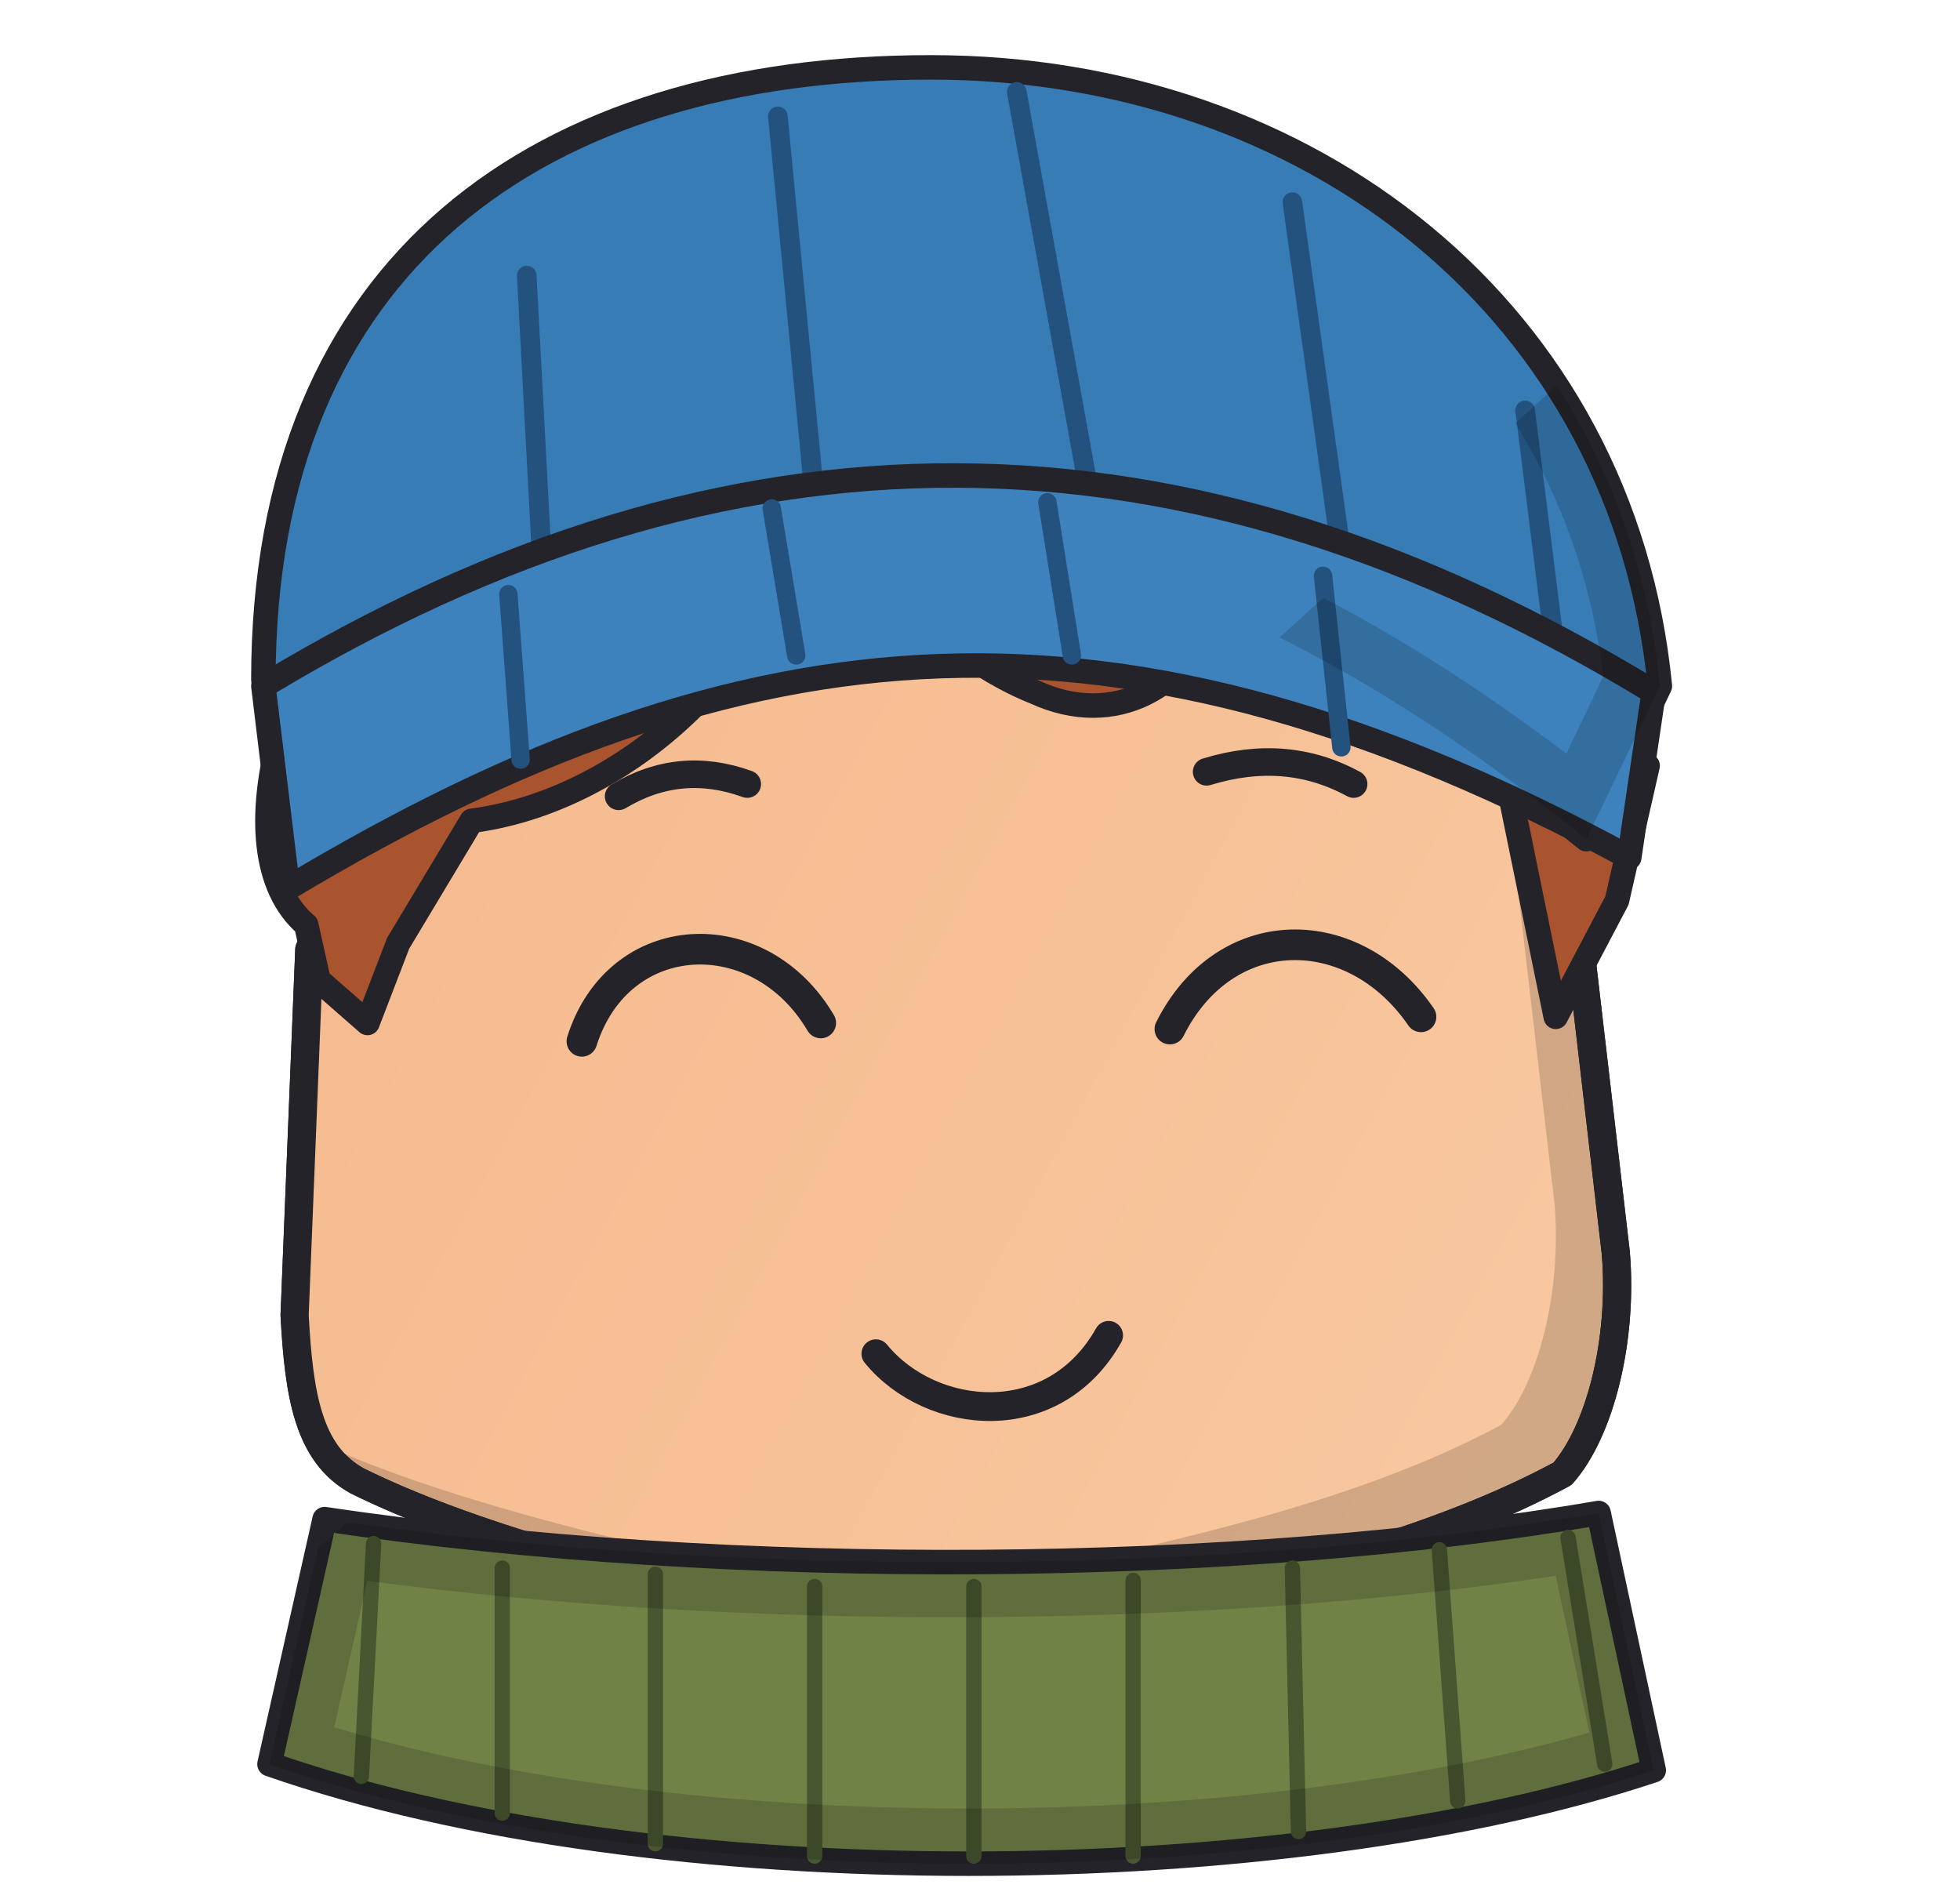
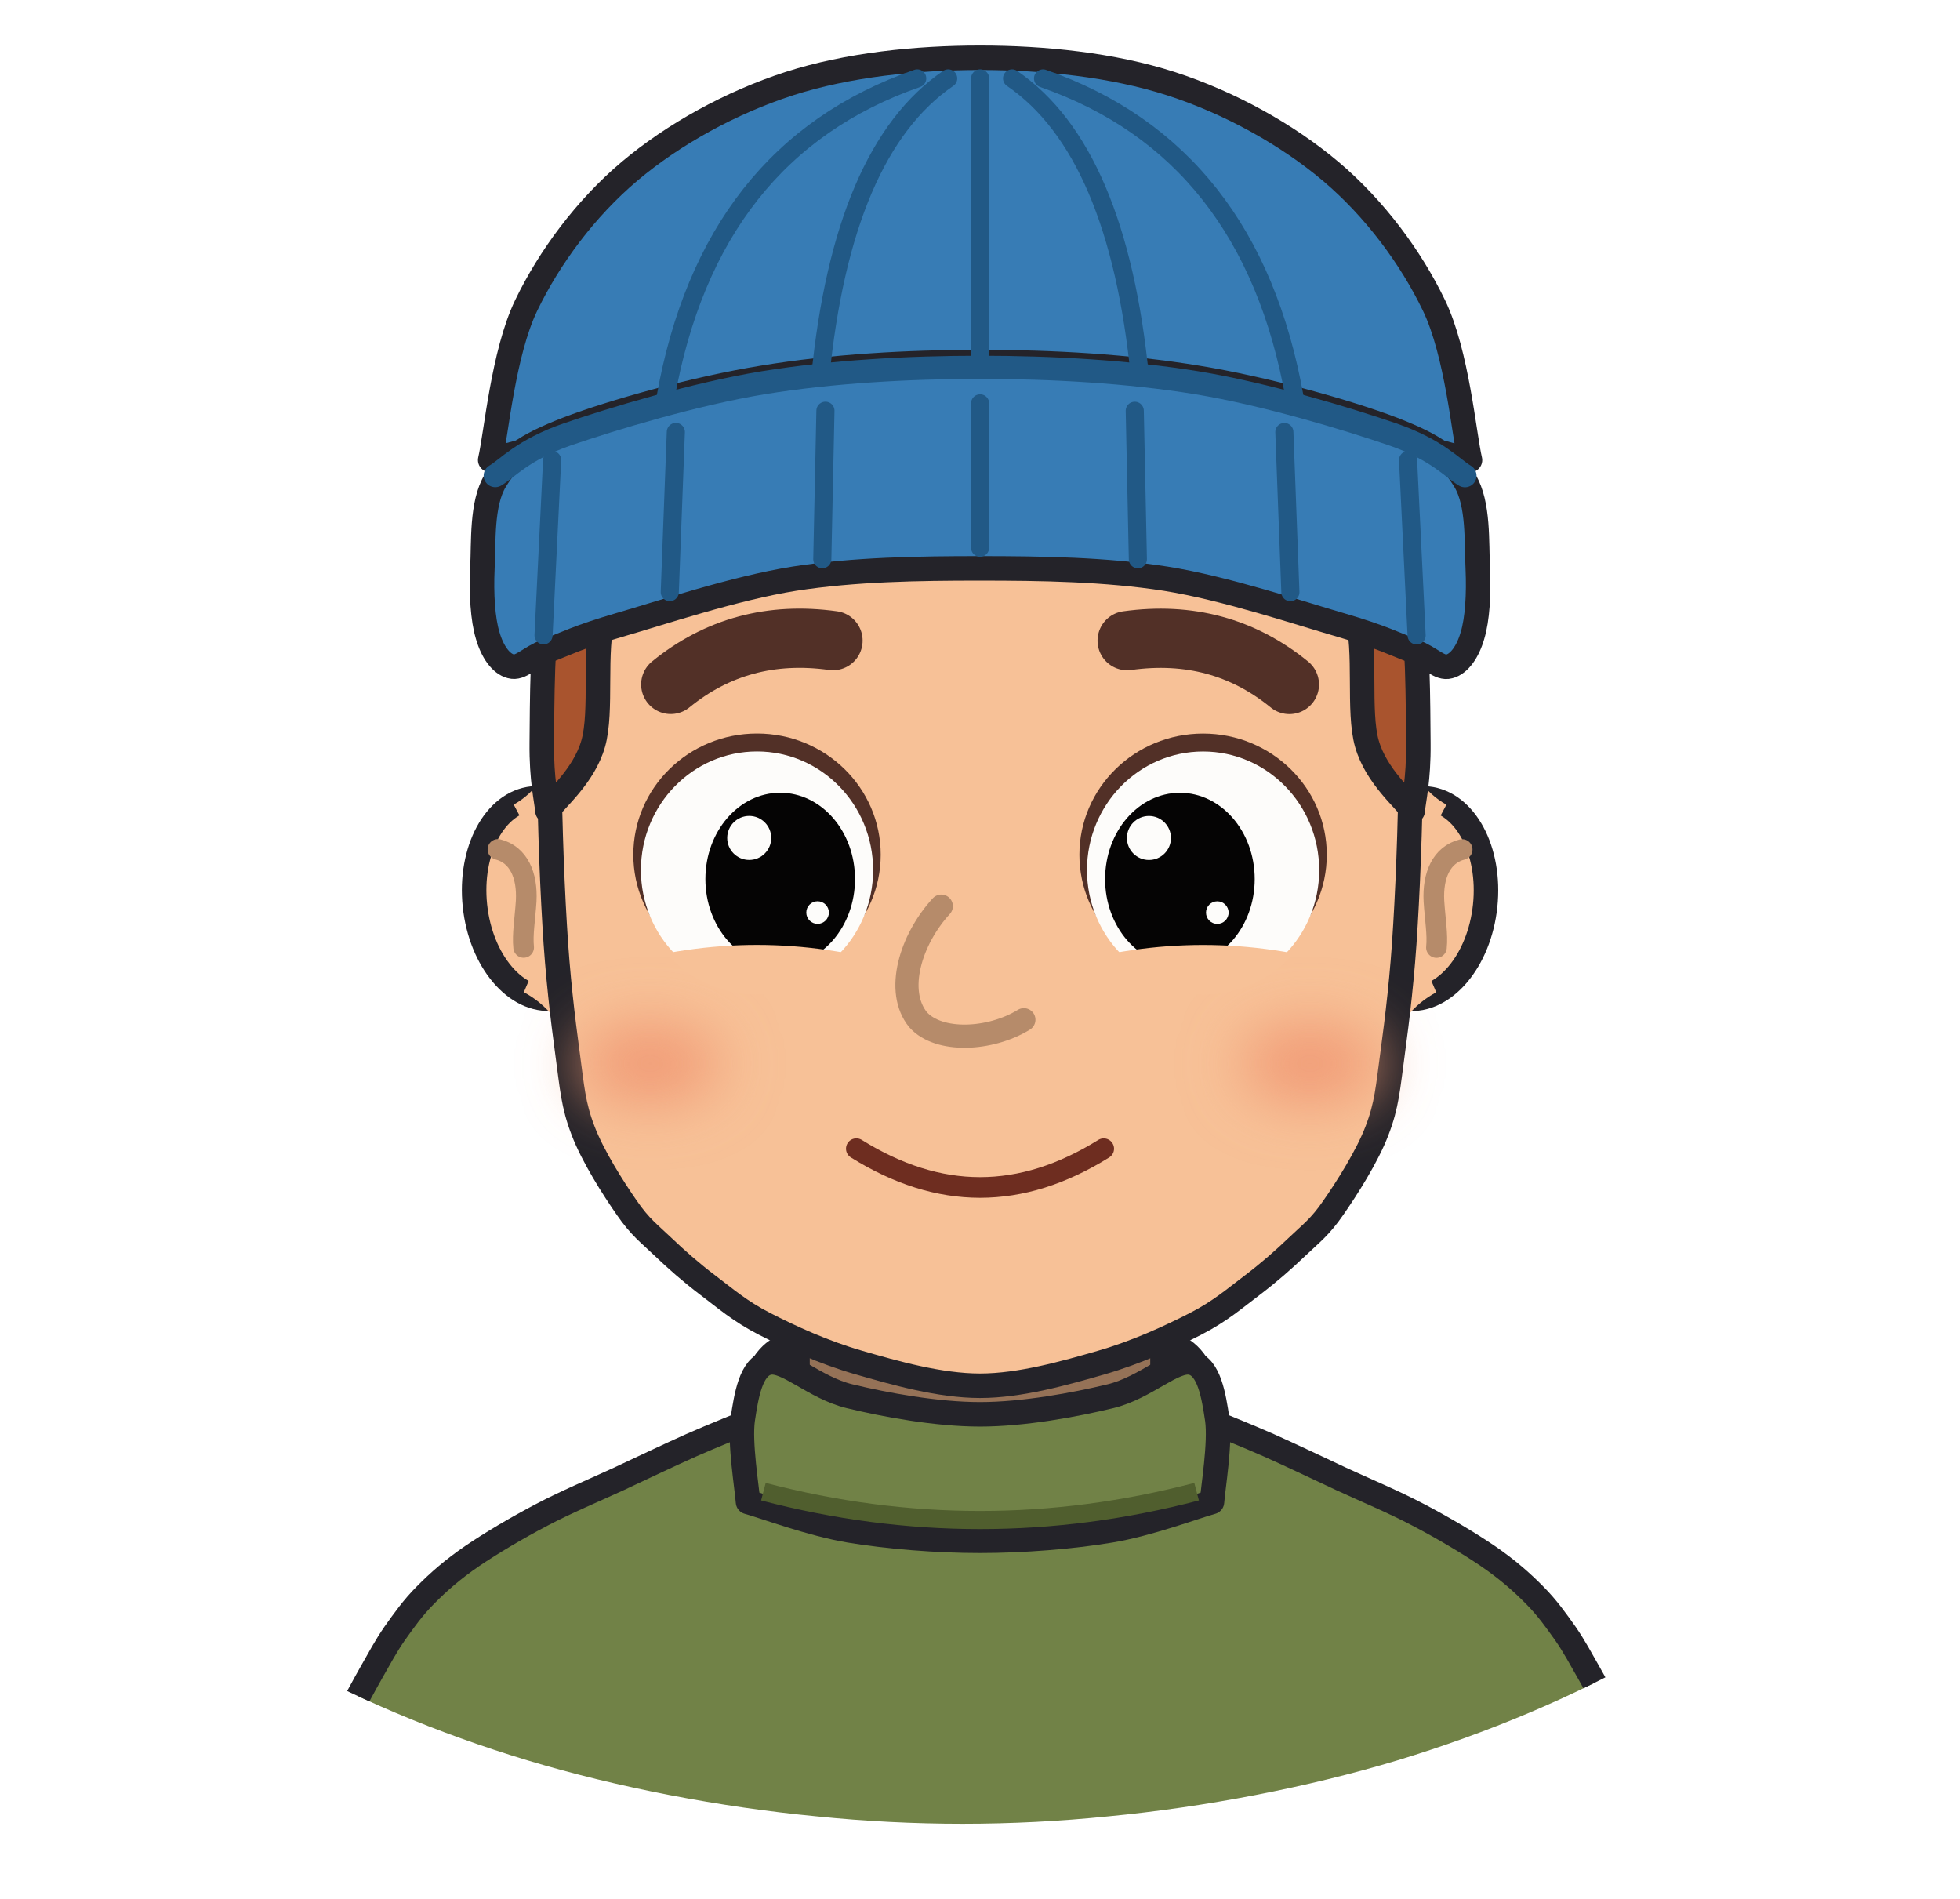
- <svg xmlns="http://www.w3.org/2000/svg" viewBox="0 0 320 310" fill="none" stroke="#242329" stroke-width="4" stroke-linecap="round" stroke-linejoin="round" role="img" aria-labelledby="beanie-relieved-title beanie-relieved-description">
+ <svg xmlns="http://www.w3.org/2000/svg" viewBox="0 0 320 310" width="320" height="310">
  <defs>
-     <linearGradient id="beanie-relieved-skin" x1="84" y1="144" x2="251" y2="234" gradientUnits="userSpaceOnUse">
-       <stop stop-color="#F5BC91" />
-       <stop offset=".55" stop-color="#F7C197" />
-       <stop offset="1" stop-color="#F8C79F" />
-     </linearGradient>
-     <linearGradient id="beanie-relieved-hair" x1="151" y1="43" x2="158" y2="133" gradientUnits="userSpaceOnUse">
-       <stop stop-color="#493225" />
-       <stop offset=".5" stop-color="#533B2B" />
-       <stop offset="1" stop-color="#33251E" />
-     </linearGradient>
-     <linearGradient id="beanie-relieved-mint" x1="155" y1="20" x2="162" y2="216" gradientUnits="userSpaceOnUse">
-       <stop stop-color="#B5F3D6" />
-       <stop offset=".55" stop-color="#AEF0D2" />
-       <stop offset="1" stop-color="#ABEDCF" />
-     </linearGradient>
-     <linearGradient id="beanie-relieved-ear-cushion" x1="35" y1="147" x2="62" y2="200" gradientUnits="userSpaceOnUse">
-       <stop stop-color="#309775" />
-       <stop offset="1" stop-color="#349778" />
-     </linearGradient>
-     <linearGradient id="beanie-relieved-collar-fabric" x1="99" y1="244" x2="112" y2="301" gradientUnits="userSpaceOnUse">
-       <stop stop-color="#18344F" />
-       <stop offset="1" stop-color="#1D3959" />
-     </linearGradient>
-     <clipPath id="beanie-relieved-hair-boundary">
-       <path d="M60.5 131.2C68.5 80.1 106.6 44 158.6 44.3C210.7 44.5 247.6 79.4 255.4 131.1C251.6 116.7 232 107 212.6 106.6C195.2 105.5 177.9 111 158.3 113.8C139 117 119.2 116.9 99.2 118.3C82 119.7 69.5 124.2 60.5 131.2Z" />
+     <clipPath id="cd0b">
+       <rect x="-4000" y="-4000" width="9000" height="9000" />
    </clipPath>
-     <clipPath id="beanie-relieved-head-clip">
-       <path d="M61 130.5C63 83 104 44 159 44C212 44 252 82 255 129L263.8 204.5C265 218.8 261.2 233.7 255.1 240.6C235 251.5 207.9 258.5 179.9 264.2C167.5 266.7 164.8 269.8 160.3 275C158.7 277.4 156.1 277.2 154.1 275C150.9 271 147 267.3 135.3 264.8C101.9 257.7 76.3 250.6 58.4 241.8C50.3 237.4 48.8 227.7 48.1 214.7L50.5 155Z" />
+     <pattern id="cd0pat" width="46" height="46" patternUnits="userSpaceOnUse">
+       <rect width="46" height="46" fill="#3B5BA9" />
+       <rect width="23" height="46" fill="#FFF4E6" />
+     </pattern>
+     <clipPath id="cd0cr">
+       <path d="M1042.91 687.61C1035.64 644.95 986.02 589.33 945.89 555.20C905.76 521.07 846.35 503.69 801.79 482.83C757.55 461.66 719.63 448.71 679.49 428.48C639.36 408.26 605.86 381.08 561.31 361.49C516.43 341.89 465.24 317.56 412.15 310.61C358.74 303.66 295.86 305.24 242.45 320.41C188.73 335.26 133.11 365.59 90.77 400.99C48.74 436.38 10.82 484.73 -11.62 533.08C-34.06 581.11 -44.49 644.00 -43.54 690.14C-42.27 736.59 -19.84 776.72 -4.98 811.17C9.55 845.61 21.24 870.58 45.26 897.12C69.28 923.98 102.46 950.21 139.43 971.70C176.41 993.19 221.60 1012.15 267.73 1026.06C313.87 1039.96 366.64 1050.07 416.26 1054.81C465.87 1059.87 516.12 1059.87 565.73 1054.81C615.34 1050.07 668.12 1039.96 714.25 1026.06C760.08 1012.15 805.58 993.19 842.55 971.70C879.53 950.21 912.39 923.98 936.73 897.12C960.74 870.58 970.54 846.25 988.24 811.48C1005.93 776.41 1049.86 730.27 1042.91 687.61Z" />
+       <path d="M-631.98 -820.90L1631.98 -820.90L1631.98 664.50L-631.98 664.50Z" />
    </clipPath>
-     <clipPath id="beanie-relieved-confident-eyes">
-       <path d="M90 158L238 148L238 199L90 199Z" />
+     <clipPath id="cd0s">
+       <path d="M500 888C508.8 887.3 537.1 886.9 552.9 884C568.8 881.2 584.7 876.3 595.3 870.8C605.9 865.3 613 854.3 616.5 850.9C621.8 853.2 636.8 859.1 648.3 864.2C659.7 869.3 672.5 875.4 685.3 881.4C698.1 887.3 712.5 893.3 725 899.9C737.6 906.5 750.8 914.3 760.8 921.1C770.7 927.9 778 934.3 784.6 941C791.2 947.6 795.8 954.2 800.5 960.8C805.1 967.4 808.6 974.1 812.4 980.7C816.1 987.2 821.2 996.8 823 1000C838 1030 872 1085 905 1200L95 1200C128 1085 162 1030 177 1000C178.8 996.8 183.9 987.2 187.6 980.7C191.4 974.1 194.9 967.4 199.5 960.8C204.2 954.2 208.8 947.6 215.4 941C222 934.3 229.3 927.9 239.2 921.1C249.2 914.3 262.4 906.5 275 899.9C287.5 893.3 301.9 887.3 314.7 881.4C327.5 875.4 340.3 869.3 351.7 864.2C363.2 859.1 378.2 853.2 383.5 850.9C387 854.3 394.1 865.3 404.7 870.8C415.3 876.3 431.2 881.2 447.1 884C462.9 886.9 491.2 887.3 500 888Z" fill="#718247" stroke="#242329" stroke-width="12.58" stroke-linejoin="round" stroke-linecap="round" transform="translate(500 1014) scale(0.86) translate(-500 -1000)" />
+       <path d="M619.1 893.3C610.4 895.7 586.8 904.6 567 907.9C547.1 911.2 522.3 913.2 500 913.2C477.7 913.2 452.9 911.2 433 907.9C413.2 904.6 389.6 895.7 380.9 893.3C380.4 886.2 376.5 862.9 378.2 850.9C380 839 382.3 823.8 391.5 821.8C400.6 819.8 414.9 834.6 433 839C451.1 843.4 477.7 848.3 500 848.3C522.3 848.3 548.9 843.4 567 839C585.1 834.6 599.4 819.8 608.5 821.8C617.7 823.8 620 839 621.8 850.9C623.5 862.9 619.6 886.2 619.1 893.3Z" fill="#718247" stroke="#242329" stroke-width="12.58" stroke-linejoin="round" stroke-linecap="round" transform="translate(500 1014) scale(0.86) translate(-500 -1000)" />
+       <path d="M388.8 888Q500 917.1 611.2 888" fill="none" stroke="#505E2E" stroke-width="9.3" stroke-linecap="butt" stroke-linejoin="round" transform="translate(500 1014) scale(0.86) translate(-500 -1000)" />
    </clipPath>
-     <clipPath id="beanie-relieved-soft-lids">
-       <path d="M90 160Q114 149 139 157L139 199L90 199ZM185 157Q210 145 236 153L236 199L185 199Z" />
+     <clipPath id="cd0eL">
+       <ellipse cx="385.5" cy="569" rx="59.6" ry="60.9" />
    </clipPath>
-     <clipPath id="beanie-relieved-fin-half">
-       <path d="M330 0H420V420H0V300Z" />
+     <clipPath id="cd0eR">
+       <ellipse cx="614.5" cy="569" rx="59.6" ry="60.9" />
    </clipPath>
-     <clipPath id="beanie-relieved-fin-collar-front">
-       <path d="M53 248C120 258 203 257 261 247L270 289C210 309 107 310 44 288Z" />
+     <filter id="cd0bl" x="-60%" y="-90%" width="220%" height="280%">
+       <feGaussianBlur stdDeviation="15" />
+     </filter>
+     <clipPath id="cd0eo">
+       <path d="M-1000 -1000H2000V2000H-1000Z" />
    </clipPath>
-     <clipPath id="beanie-relieved-fin-hat">
-       <path d="M43 117C43 49 88 17 152 17C214 17 265 57 271 118L259 143C223 114 191 99 163 95C124 101 87 117 49 148Z" />
+     <clipPath id="cd0ck">
+       <ellipse cx="385.5" cy="561.1" rx="66.5" ry="65.2" />
+       <ellipse cx="385.5" cy="569" rx="62.6" ry="63.9" />
+       <ellipse cx="614.5" cy="561.1" rx="66.5" ry="65.2" />
+       <ellipse cx="614.5" cy="569" rx="62.6" ry="63.9" />
    </clipPath>
  </defs>
-   <g id="beanie-relieved-head">
-     <path d="M61 130.5C63 83 104 44 159 44C212 44 252 82 255 129L263.8 204.5C265 218.8 261.2 233.7 255.1 240.6C235 251.5 207.9 258.5 179.9 264.2C167.5 266.7 164.8 269.8 160.3 275C158.7 277.4 156.1 277.2 154.1 275C150.9 271 147 267.3 135.3 264.8C101.9 257.7 76.3 250.6 58.4 241.8C50.3 237.4 48.8 227.7 48.1 214.7L50.5 155Z" fill="url(#beanie-relieved-skin)" stroke-width="4.6" />
-   </g>
-   <g clip-path="url(#beanie-relieved-head-clip)" stroke="none">
-     <path d="M61 130.5C63 83 104 44 159 44C212 44 252 82 255 129L263.8 204.5C265 218.8 261.2 233.7 255.1 240.6C235 251.5 207.9 258.5 179.9 264.2C167.5 266.7 164.8 269.8 160.3 275C158.7 277.4 156.1 277.2 154.1 275C150.9 271 147 267.3 135.3 264.8C101.9 257.7 76.3 250.6 58.4 241.8C50.3 237.4 48.8 227.7 48.1 214.7L50.5 155Z" fill="#000000" fill-opacity=".16" />
-     <path d="M61 130.5C63 83 104 44 159 44C212 44 252 82 255 129L263.8 204.5C265 218.8 261.2 233.7 255.1 240.6C235 251.5 207.9 258.5 179.9 264.2C167.5 266.7 164.8 269.8 160.3 275C158.7 277.4 156.1 277.2 154.1 275C150.9 271 147 267.3 135.3 264.8C101.9 257.7 76.3 250.6 58.4 241.8C50.3 237.4 48.8 227.7 48.1 214.7L50.5 155Z" transform="translate(-10 -8)" fill="url(#beanie-relieved-skin)" />
-   </g>
-   <path d="M61 130.5C63 83 104 44 159 44C212 44 252 82 255 129L263.8 204.5C265 218.8 261.2 233.7 255.1 240.6C235 251.5 207.9 258.5 179.9 264.2C167.5 266.7 164.8 269.8 160.3 275C158.7 277.4 156.1 277.2 154.1 275C150.9 271 147 267.3 135.3 264.8C101.9 257.7 76.3 250.6 58.4 241.8C50.3 237.4 48.8 227.7 48.1 214.7L50.5 155Z" fill="none" stroke-width="4.6" />
-   <g id="beanie-relieved-hair-front">
-     <path d="M50 151C43 145 42 133 46 119L60 116C58 83 95 50 140 47C185 40 240 63 254 112L269 125L264 147L254 166L245 122C228 124 207 116 198 100C194 112 182 119 169 113C149 105 142 87 132 85C123 112 100 131 77 134L65 154L60 167L52 160Z" fill="#A9542E" stroke-width="4" />
-     <path d="M77 124C109 110 119 88 128 72M194 86C211 103 227 110 243 113" fill="none" stroke-width="3" stroke="#733B28" />
-   </g>
-   <g id="beanie-relieved-collar">
-     <path d="M53 248C120 258 203 257 261 247L270 289C210 309 107 310 44 288Z" fill="#718247" stroke-width="4" />
-     <path d="M61 252L59 290M82 256L82 296M107 257L107 301M133 259L133 303M159 259L159 303M185 258L185 303M211 256L212 299M235 253L238 294M256 251L262 288" fill="none" stroke-width="2.5" stroke="#47572F" />
-   </g>
-   <g clip-path="url(#beanie-relieved-fin-collar-front)">
-     <g clip-path="url(#beanie-relieved-fin-half)">
-       <path d="M53 248C120 258 203 257 261 247L270 289C210 309 107 310 44 288Z" fill="none" stroke="#000000" stroke-opacity=".16" stroke-width="18" />
+   <g transform="translate(-24.9 -95.88) scale(0.3698)">
+     <g clip-path="url(#cd0b)">
+       <g transform="translate(500 1014) scale(0.86) translate(-500 -1000)">
+         <g clip-path="url(#cd0cr)">
+           <g transform="translate(0 0.06)">
+             <path d="M500 805.9C525.6 805.9 558.7 807.7 576.8 809.9C594.9 812.1 601.5 811.5 608.5 819.2C615.6 826.9 619.6 844.3 619.1 856.2C618.7 868.2 625.8 880.5 605.9 890.7C586 900.8 535.3 917.1 500 917.1C464.7 917.1 414 900.8 394.1 890.7C374.2 880.5 381.3 868.2 380.9 856.2C380.4 844.3 384.4 826.9 391.5 819.2C398.5 811.5 405.1 812.1 423.2 809.9C441.3 807.7 474.4 805.9 500 805.9Z" fill="#718247" data-o="f" stroke="#242329" stroke-width="12.58" stroke-linejoin="round" stroke-linecap="round" />
+           </g>
+         </g>
+         <g clip-path="url(#cd0cr)">
+           <g transform="translate(0 0.06)">
+             <path d="M407.3 768.9L407.3 935.7Q407.3 967.4 439.1 967.4L560.9 967.4Q592.7 967.4 592.7 935.7L592.7 768.9Z" fill="#F7C197" stroke="#242329" stroke-width="12.58" stroke-linejoin="round" stroke-linecap="round" />
+             <defs>
+               <radialGradient id="cd0ns" gradientUnits="userSpaceOnUse" cx="0" cy="0" r="1" gradientTransform="translate(500 815) scale(170 58)">
+                 <stop offset="0" stop-color="#957257" stop-opacity="1" />
+                 <stop offset="0.6" stop-color="#957257" stop-opacity="1" />
+                 <stop offset="0.97" stop-color="#957257" stop-opacity="0" />
+               </radialGradient>
+             </defs>
+             <rect x="412.6" y="768.9" width="174.8" height="166" fill="url(#cd0ns)" />
+           </g>
+         </g>
+         <g transform="matrix(1 0.0001 -0.0001 1 0.08335 0.01754)">
+           <ellipse cx="275.6" cy="583.6" rx="35.1" ry="51.6" transform="rotate(-6 275.6 583.6)" fill="#F7C197" stroke="#242329" stroke-width="12.58" stroke-linejoin="round" stroke-linecap="round" />
+           <ellipse cx="724.4" cy="583.6" rx="35.1" ry="51.6" transform="rotate(6 724.4 583.6)" fill="#F7C197" stroke="#242329" stroke-width="12.58" stroke-linejoin="round" stroke-linecap="round" />
+           <path d="M281.3 496.1C281.3 518.4 271 529.5 260.6 535.4L286.2 583.6ZM718.7 496.1C718.7 518.4 729 529.5 739.4 535.4L713.8 583.6ZM291.8 671C288.8 648.8 276.3 637.3 265.8 631.7L286.2 583.6ZM708.2 671C711.2 648.8 723.7 637.3 734.2 631.7L713.8 583.6Z" fill="#F7C197" />
+           <path d="M252.5 558.4C263.1 561.1 267.7 571.6 267 584.9C266.4 594.2 265 602.1 265.7 608.7M747.5 558.4C736.9 561.1 732.3 571.6 733 584.9C733.6 594.2 735 602.1 734.3 608.7" fill="none" stroke="#B68B6A" stroke-width="10.6" stroke-linecap="round" stroke-linejoin="round" />
+         </g>
+         <g transform="matrix(1 0.0001 -0.0001 1 0.08335 0.01754)">
+           <path d="M500 255.3C526.5 255.3 554.7 258.6 579.4 265.9C604.1 273.2 628.8 284 648.3 299C667.7 314 684.4 334.9 695.9 355.9C707.4 376.8 712.9 400 717.1 424.7C721.3 449.4 720.8 475.5 721.1 504.1C721.3 532.8 720 570.3 718.4 596.8C716.9 623.3 714.2 645.3 711.8 663C709.4 680.6 708.9 689.5 703.8 702.7C698.8 715.9 688.2 732.5 681.3 742.4C674.5 752.3 669.8 755.6 662.8 762.3C655.9 768.9 648.4 775.5 639.7 782.1C630.9 788.7 623.4 795.4 610.5 802C597.6 808.6 580.6 816.5 562.2 821.8C543.8 827.1 520.7 833.7 500 833.7C479.3 833.7 456.2 827.1 437.8 821.8C419.4 816.5 402.4 808.6 389.5 802C376.6 795.4 369.1 788.7 360.3 782.1C351.6 775.5 344.1 768.9 337.2 762.3C330.2 755.6 325.5 752.3 318.7 742.4C311.8 732.5 301.2 715.9 296.2 702.7C291.1 689.5 290.6 680.6 288.2 663C285.8 645.3 283.1 623.3 281.6 596.8C280 570.3 278.7 532.8 278.9 504.1C279.2 475.5 278.7 449.4 282.9 424.7C287.1 400 292.6 376.8 304.1 355.9C315.6 334.9 332.3 314 351.7 299C371.2 284 395.9 273.2 420.6 265.9C445.3 258.6 473.5 255.3 500 255.3Z" fill="#F7C197" data-sk="1" stroke="#242329" stroke-width="12.58" stroke-linejoin="round" stroke-linecap="round" />
+         </g>
+         <g clip-path="url(#cd0cr)">
+           <g transform="translate(0 0.13)">
+             <path d="M500 888C508.8 887.3 537.1 886.9 552.9 884C568.8 881.2 584.7 876.3 595.3 870.8C605.9 865.3 613 854.3 616.5 850.9C621.8 853.2 636.8 859.1 648.3 864.2C659.7 869.3 672.5 875.4 685.3 881.4C698.1 887.3 712.5 893.3 725 899.9C737.6 906.5 750.8 914.3 760.8 921.1C770.7 927.9 778 934.3 784.6 941C791.2 947.6 795.8 954.2 800.5 960.8C805.1 967.4 808.6 974.1 812.4 980.7C816.1 987.2 821.2 996.8 823 1000C838 1030 872 1085 905 1200L95 1200C128 1085 162 1030 177 1000C178.8 996.8 183.9 987.2 187.6 980.7C191.4 974.1 194.9 967.4 199.5 960.8C204.2 954.2 208.8 947.6 215.4 941C222 934.3 229.3 927.9 239.2 921.1C249.2 914.3 262.4 906.5 275 899.9C287.5 893.3 301.9 887.3 314.7 881.4C327.5 875.4 340.3 869.3 351.7 864.2C363.2 859.1 378.2 853.2 383.5 850.9C387 854.3 394.1 865.3 404.7 870.8C415.3 876.3 431.2 881.2 447.1 884C462.9 886.9 491.2 887.3 500 888Z" fill="#718247" stroke="#242329" stroke-width="12.58" stroke-linejoin="round" stroke-linecap="round" />
+             <path d="M619.1 893.3C610.4 895.7 586.8 904.6 567 907.9C547.1 911.2 522.3 913.2 500 913.2C477.7 913.2 452.9 911.2 433 907.9C413.2 904.6 389.6 895.7 380.9 893.3C380.4 886.2 376.5 862.9 378.2 850.9C380 839 382.3 823.8 391.5 821.8C400.6 819.8 414.9 834.6 433 839C451.1 843.4 477.7 848.3 500 848.3C522.3 848.3 548.9 843.4 567 839C585.1 834.6 599.4 819.8 608.5 821.8C617.7 823.8 620 839 621.8 850.9C623.5 862.9 619.6 886.2 619.1 893.3Z" fill="#718247" stroke="#242329" stroke-width="12.58" stroke-linejoin="round" stroke-linecap="round" />
+             <path d="M388.8 888Q500 917.1 611.2 888" fill="none" stroke="#505E2E" stroke-width="9.3" stroke-linecap="butt" stroke-linejoin="round" />
+           </g>
+         </g>
+         <g transform="matrix(1 0.0001 -0.0001 1 0.08335 0.01754)">
+           <path fill="#A9542E" data-o="f" d="M722.1 538.6C718.1 532.8 703.4 520.9 698.6 504.1C693.8 487.4 698.6 456.5 693.3 438C688 419.4 683.6 404.4 666.8 392.9C650 381.5 620.5 374 592.7 369.1C564.9 364.3 530.9 363.8 500 363.8C469.1 363.8 435.1 364.3 407.3 369.1C379.5 374 350 381.5 333.2 392.9C316.4 404.4 312 419.4 306.7 438C301.4 456.5 306.2 487.4 301.4 504.1C296.6 520.9 281.9 532.8 277.9 538.6C277.4 532.7 274.8 522.9 275 503.7C275.2 484.4 275 448 279.3 423C283.7 397.9 289.4 374.5 301.1 353.2C312.8 332 329.9 310.8 349.6 295.6C369.3 280.4 394.4 269.5 419.4 262.1C444.5 254.7 473.1 251.3 500 251.3C526.9 251.3 555.5 254.7 580.6 262.1C605.6 269.5 630.7 280.4 650.4 295.6C670.1 310.8 687.2 332 698.9 353.2C710.6 374.5 716.3 397.9 720.7 423C725 448 724.8 484.4 725 503.7C725.2 522.9 722.6 532.7 722.1 538.6Z" stroke="#242329" stroke-width="12.58" stroke-linejoin="round" stroke-linecap="round" />
+         </g>
+         <g transform="matrix(1 0.0001 -0.0001 1 0.08335 0.01754)">
+           <g filter="url(#cd0bl)">
+             <ellipse cx="330.6" cy="668.3" rx="35.7" ry="19.9" fill="#F19A74" opacity="1.000" transform="matrix(1 0 0 1 0 0)" />
+           </g>
+           <g filter="url(#cd0bl)">
+             <ellipse cx="669.4" cy="668.3" rx="35.7" ry="19.9" fill="#F19A74" opacity="1.000" transform="matrix(1 0 0 1 0 0)" />
+           </g>
+         </g>
+         <g transform="matrix(1 0.0001 -0.0001 1 0.08335 0.01754)">
+           <g clip-path="url(#cd0eo)" display="inline">
+             <g>
+               <ellipse cx="385.5" cy="561.1" rx="63.5" ry="62.2" fill="#523027" />
+               <ellipse cx="385.5" cy="569" rx="59.6" ry="60.9" fill="#FDFCFA" />
+               <g clip-path="url(#cd0eL)">
+                 <g transform="translate(0.00 0.00)">
+                   <ellipse cx="397.4" cy="573.6" rx="38.4" ry="44.3" fill="#050404" />
+                   <circle cx="381.5" cy="552.5" r="11.3" fill="#FDFCFA" />
+                   <circle cx="416.6" cy="590.8" r="5.8" fill="#FDFCFA" />
+                 </g>
+               </g>
+             </g>
+             <g>
+               <ellipse cx="614.5" cy="561.1" rx="63.5" ry="62.2" fill="#523027" />
+               <ellipse cx="614.5" cy="569" rx="59.6" ry="60.9" fill="#FDFCFA" />
+               <g clip-path="url(#cd0eR)">
+                 <g transform="translate(0.00 0.00)">
+                   <ellipse cx="602.6" cy="573.6" rx="38.4" ry="44.3" fill="#050404" />
+                   <circle cx="586.7" cy="552.5" r="11.3" fill="#FDFCFA" />
+                   <circle cx="621.8" cy="590.8" r="5.8" fill="#FDFCFA" />
+                 </g>
+               </g>
+             </g>
+           </g>
+           <g clip-path="url(#cd0ck)">
+             <g>
+               <path d="M312.7 618C312.7 669.6 458.3 669.6 458.3 618Q385.5 596.8 312.7 618ZM541.7 618C541.7 669.6 687.3 669.6 687.3 618Q614.5 596.8 541.7 618Z" fill="#F7C197" display="inline" transform="matrix(1 0 0 1 0 0)" />
+             </g>
+           </g>
+           <path fill="none" stroke="#523027" stroke-linecap="round" stroke-linejoin="round" display="none" />
+           <path fill="none" stroke="#523027" stroke-width="30.4" stroke-linecap="round" stroke-linejoin="round" d="M341.2 473.7Q376.9 444.6 424.5 451.2M658.8 473.7Q623.1 444.6 575.5 451.2" transform="translate(0 0.00)" />
+           <g>
+             <path d="M480.1 587.5C464.3 604.7 456.3 631.2 468.2 645.8C478.8 657.7 505.3 656.4 522.5 645.8" fill="none" stroke="#B68B6A" stroke-width="11.9" stroke-linecap="round" stroke-linejoin="round" />
+           </g>
+           <path fill="#6E2D20" stroke="#6E2D20" stroke-linejoin="round" stroke-linecap="round" d="M436.5 712.0C457.7 725.2 478.8 731.9 500.0 731.9C521.2 731.9 542.3 725.2 563.5 712.0C542.3 725.2 521.2 731.9 500.0 731.9C478.8 731.9 457.7 725.2 436.5 712.0Z" stroke-width="10.60" />
+           <path fill="#FDFCFA" display="none" />
+           <g>
+             <path d="M469.6 731.4Q500 714.2 530.4 731.4Q500 745.1 469.6 731.4Z" fill="#D9604A" display="none" />
+           </g>
+         </g>
+         <g transform="matrix(1 0.0001 -0.0001 1 0.08335 0.01754)">
+           <path d="M751.5 358.5C736.1 354.6 687.5 340.7 658.8 334.7C630.2 328.7 605.9 325.4 579.4 322.8C552.9 320.1 526.5 318.8 500 318.8C473.5 318.8 447.1 320.1 420.6 322.8C394.1 325.4 369.8 328.7 341.2 334.7C312.5 340.7 263.9 354.6 248.5 358.5C251.6 345.3 255.1 303.8 267 279.1C278.9 254.4 297.5 229.3 320 210.3C342.5 191.3 372 175 402 165.3C432.1 155.6 467.3 152 500 152C532.7 152 567.9 155.6 598 165.3C628 175 657.5 191.3 680 210.3C702.5 229.3 721.1 254.4 733 279.1C744.9 303.8 748.4 345.3 751.5 358.5Z" fill="#377CB5" stroke="#242329" stroke-width="12.58" stroke-linejoin="round" stroke-linecap="round" />
+           <path d="M500 308.2C537.1 308.2 575.9 310.4 611.2 316.2C646.5 321.9 688.8 333.8 711.8 342.6C734.7 351.5 741.6 357.2 748.9 369.1C756.1 381 754.8 400.9 755.5 414.1C756.1 427.4 755.3 440.2 752.8 448.5C750.4 456.9 746 463.1 740.9 464.4C735.8 465.8 731.6 460 722.4 456.5C713.1 453 706.5 449.4 685.3 443.2C664.1 437.1 626.2 424.3 595.3 419.4C564.4 414.6 531.8 414.1 500 414.1C468.2 414.1 435.6 414.6 404.7 419.4C373.8 424.3 335.9 437.1 314.7 443.2C293.5 449.4 286.9 453 277.6 456.5C268.4 460 264.2 465.8 259.1 464.4C254 463.1 249.6 456.9 247.2 448.5C244.7 440.2 243.9 427.4 244.5 414.1C245.2 400.9 243.9 381 251.1 369.1C258.4 357.2 265.3 351.5 288.2 342.6C311.2 333.8 353.5 321.9 388.8 316.2C424.1 310.4 462.9 308.2 500 308.2Z" fill="#377CB5" stroke="#242329" stroke-width="12.58" stroke-linejoin="round" stroke-linecap="round" />
+           <path d="M251.1 366.5C257.3 362.9 265.3 353.2 288.2 345.3C311.2 337.4 353.5 324.6 388.8 318.8C424.1 313.1 462.9 310.9 500 310.9C537.1 310.9 575.9 313.1 611.2 318.8C646.5 324.6 688.8 337.4 711.8 345.3C734.7 353.2 742.7 362.9 748.9 366.5" fill="none" stroke="#215986" stroke-width="11.9" stroke-linecap="round" stroke-linejoin="round" />
+           <path d="M500 162.6Q500 199.7 500 305.6M483.6 162.6Q429.4 199.7 417.9 316.3M516.4 162.6Q570.6 199.7 582.1 316.3M467.7 162.6Q361.1 199.7 338.5 326.6M532.3 162.6Q638.9 199.7 661.5 326.6M280.3 358.5L275.9 448.5M343.8 344.1L340.7 426.3M420.6 333.2L419 409.4M500 329.4L500 403.5M579.4 333.2L581 409.4M656.2 344.1L659.3 426.3M719.7 358.5L724.1 448.5" fill="none" stroke="#215986" stroke-width="9.3" stroke-linecap="round" stroke-linejoin="round" />
+         </g>
+       </g>
    </g>
-   </g>
-   <g id="beanie-relieved-expression-relieved">
-     <g id="beanie-relieved-eyebrows">
-       <path d="M101 130Q111 124 122 128" fill="none" stroke-width="4.5" />
-       <path d="M197 126Q210 122 221 128" fill="none" stroke-width="4.5" />
-     </g>
-     <g id="beanie-relieved-eyes">
-       <path d="M95 170C101 151 124 150 134 167M191 168C200 150 221 150 232 166" fill="none" stroke-width="5" />
-     </g>
-     <g id="beanie-relieved-mouth">
-       <path d="M143 221C152 232 172 234 181 218" fill="none" stroke-width="4.7" />
-     </g>
-   </g>
-   <g transform="translate(0 -6)">
-     <g id="beanie-relieved-headgear">
-       <path d="M43 117C43 49 88 17 152 17C214 17 265 57 271 118L259 143C223 114 191 99 163 95C124 101 87 117 49 148Z" fill="#377CB5" stroke-width="4" />
-       <path d="M58 112L53 142M86 51L90 126M127 25L135 108M166 21L181 104M211 39L222 118M249 73L257 137" fill="none" stroke-width="3.2" stroke="#24527F" />
-       <path d="M43 118C119 72 193 72 270 119L266 146C183 101 122 106 47 151Z" fill="#3D82BC" stroke-width="4" />
-       <path d="M83 103L85 130M126 89L130 113M171 88L175 113M216 100L219 128" fill="none" stroke-width="3" stroke="#24527F" />
-     </g>
-     <g clip-path="url(#beanie-relieved-fin-hat)">
-       <g clip-path="url(#beanie-relieved-fin-half)">
-         <path d="M43 117C43 49 88 17 152 17C214 17 265 57 271 118L259 143C223 114 191 99 163 95C124 101 87 117 49 148Z" fill="none" stroke="#000000" stroke-opacity=".16" stroke-width="18" />
-       </g>
+     <g clip-path="url(#cd0b)">
+       <g transform="translate(0 0.00)" />
    </g>
  </g>
</svg>
